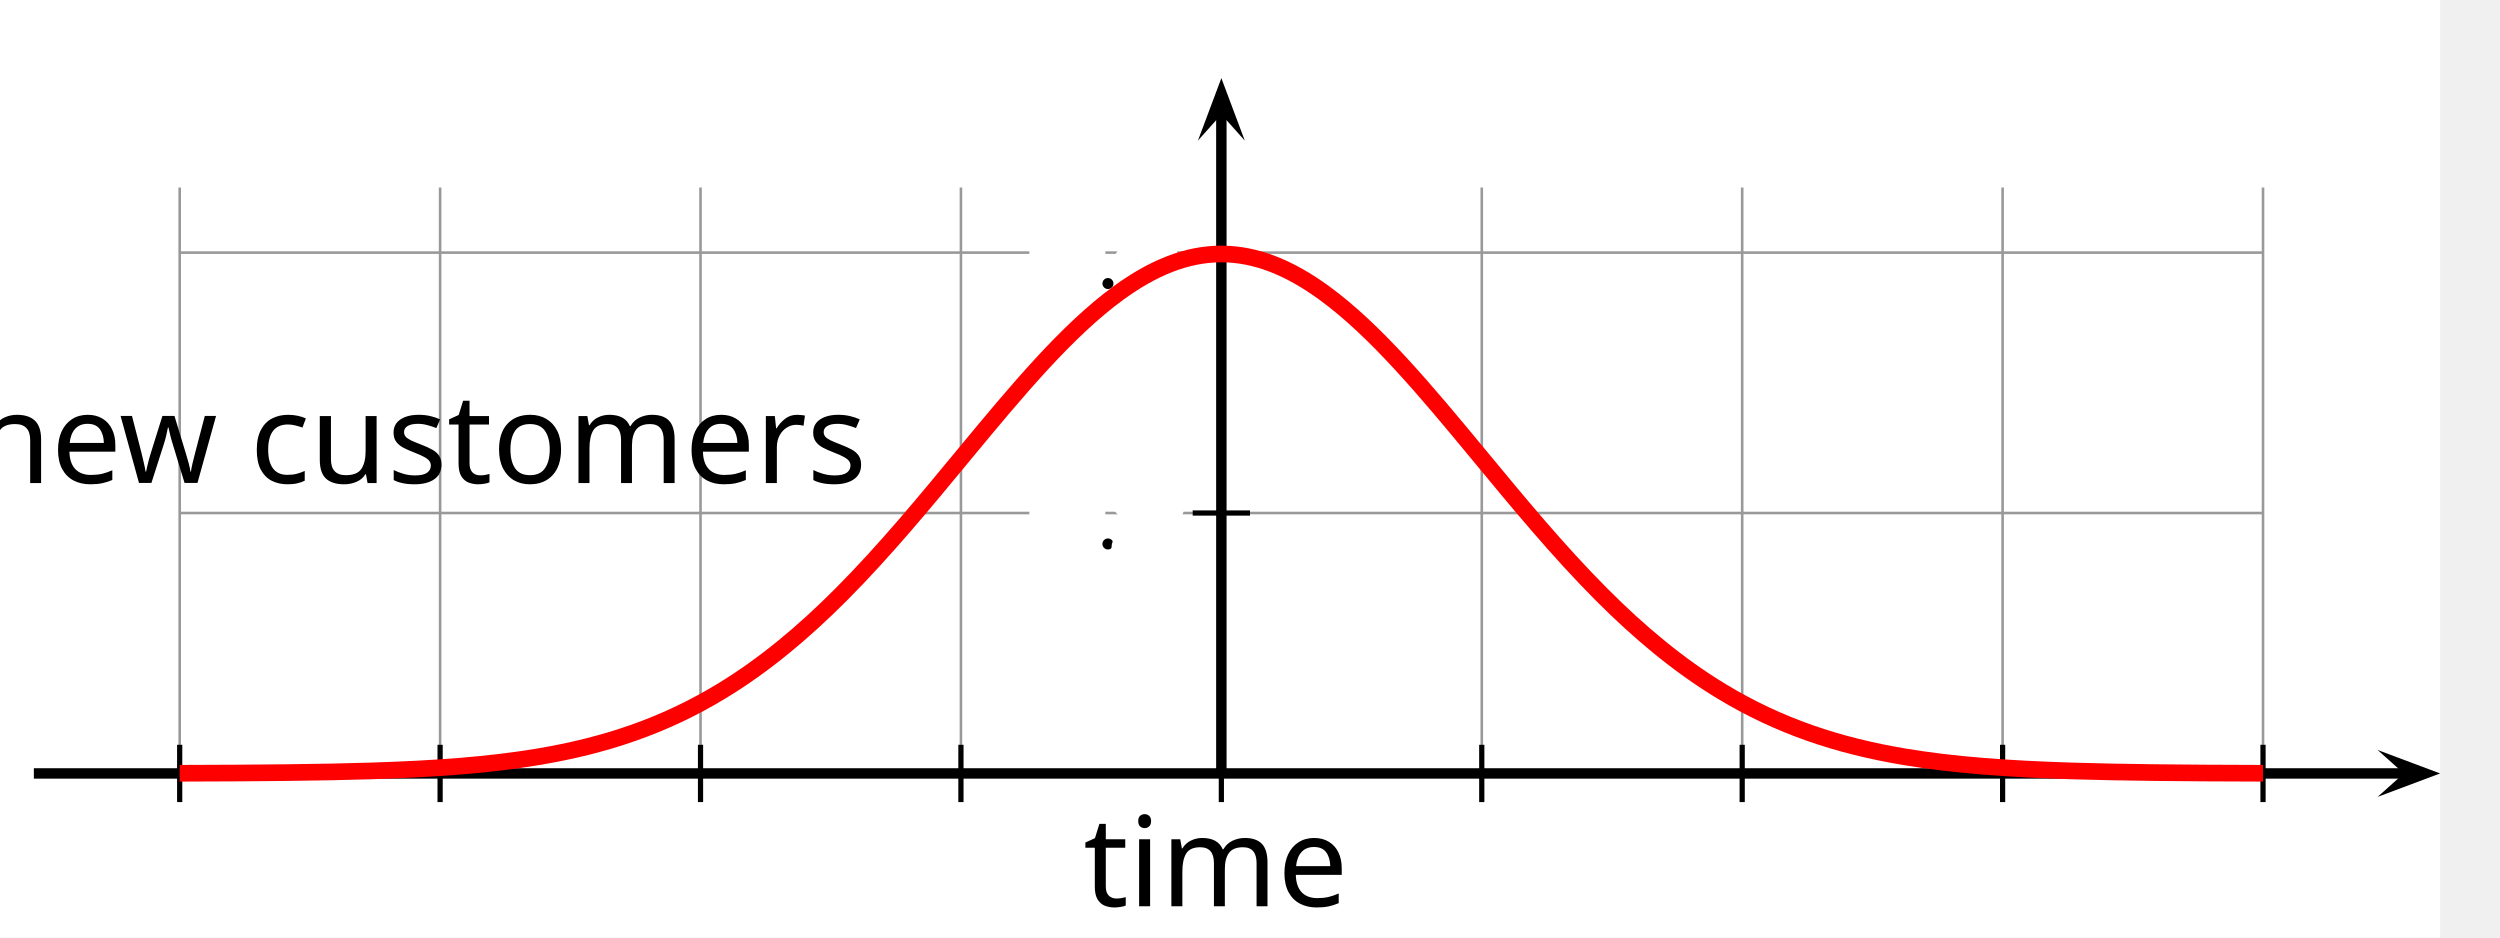
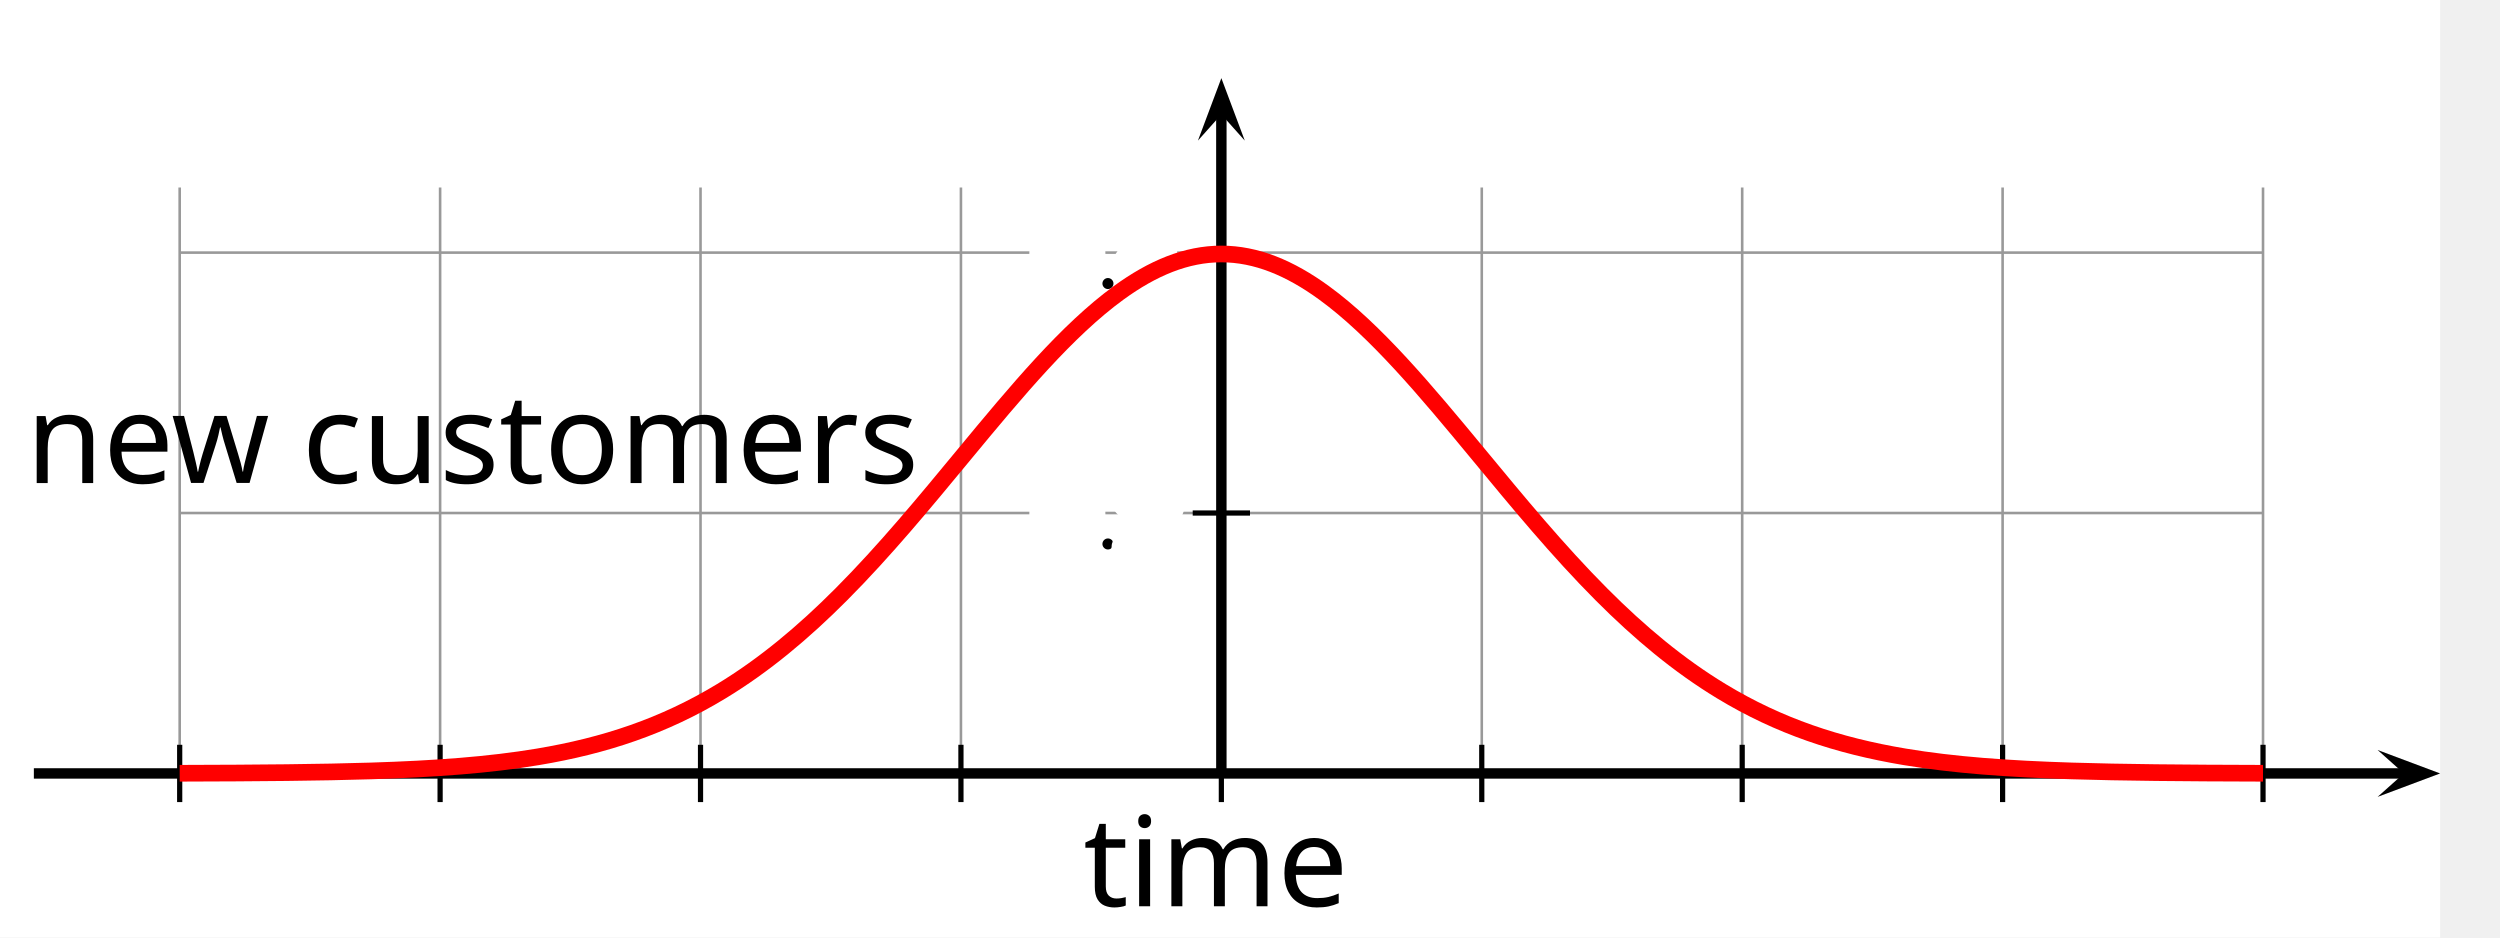
<svg xmlns="http://www.w3.org/2000/svg" version="1.1" x="0" y="0" width="480" height="180" viewBox="0, 0, 480, 180">
  <g id="Layer_1">
    <path d="M-11.5,0 L468.5,0 L468.5,180 L-11.5,180 z" fill="#FFFFFF" id="background" />
    <g>
      <g id="grid" opacity="0.4">
        <g id="gridx">
          <path d="M34.5,148.5 L34.5,36 M84.5,148.5 L84.5,36 M134.5,148.5 L134.5,36 M184.5,148.5 L184.5,36 M284.5,148.5 L284.5,36 M334.5,148.5 L334.5,36 M384.5,148.5 L384.5,36 M434.5,148.5 L434.5,36" fill="#000000" />
          <path d="M34.5,148.5 L34.5,36 M84.5,148.5 L84.5,36 M134.5,148.5 L134.5,36 M184.5,148.5 L184.5,36 M284.5,148.5 L284.5,36 M334.5,148.5 L334.5,36 M384.5,148.5 L384.5,36 M434.5,148.5 L434.5,36" fill-opacity="0" stroke="#000000" stroke-width="0.5" />
        </g>
        <g id="gridy">
          <path d="M34.5,98.5 L434.5,98.5 M34.5,48.5 L434.5,48.5" fill="#000000" />
          <path d="M34.5,98.5 L434.5,98.5 M34.5,48.5 L434.5,48.5" fill-opacity="0" stroke="#000000" stroke-width="0.5" />
        </g>
      </g>
      <g id="ticks">
        <g id="ticksx">
          <path d="M34.5,153.5 L34.5,143.5 M84.5,153.5 L84.5,143.5 M134.5,153.5 L134.5,143.5 M184.5,153.5 L184.5,143.5 M234.5,153.5 L234.5,143.5 M284.5,153.5 L284.5,143.5 M334.5,153.5 L334.5,143.5 M384.5,153.5 L384.5,143.5 M434.5,153.5 L434.5,143.5" fill="#000000" />
          <path d="M34.5,153.5 L34.5,143.5 M84.5,153.5 L84.5,143.5 M134.5,153.5 L134.5,143.5 M184.5,153.5 L184.5,143.5 M234.5,153.5 L234.5,143.5 M284.5,153.5 L284.5,143.5 M334.5,153.5 L334.5,143.5 M384.5,153.5 L384.5,143.5 M434.5,153.5 L434.5,143.5" fill-opacity="0" stroke="#000000" stroke-width="1" stroke-linecap="square" />
        </g>
        <g id="ticksy">
          <path d="M229.5,98.5 L239.5,98.5 M229.5,48.5 L239.5,48.5" fill="#000000" />
          <path d="M229.5,98.5 L239.5,98.5 M229.5,48.5 L239.5,48.5" fill-opacity="0" stroke="#000000" stroke-width="1" stroke-linecap="square" />
        </g>
      </g>
      <g>
        <g id="x-axis">
          <path d="M6.5,148.5 L462.5,148.5" fill="#000000" />
          <path d="M6.5,148.5 L462.5,148.5" fill-opacity="0" stroke="#000000" stroke-width="2" />
        </g>
        <path d="M461.54,148.5 L456.5,153 L468.5,148.5 L456.5,144 z" fill="#000000" />
      </g>
      <g>
        <g id="y-axis">
          <path d="M234.5,148.5 L234.5,21" fill="#000000" />
          <path d="M234.5,148.5 L234.5,21" fill-opacity="0" stroke="#000000" stroke-width="2" />
        </g>
        <path d="M234.5,21.96 L239,27 L234.5,15 L230,27 z" fill="#000000" />
      </g>
      <g id="ylabels_s">
        <g id="y02_s">
          <g id="zero">
            <path d="M200.724,105.5 M209.144,99.1 C209.144,97.5 209.044,95.9 208.344,94.42 C207.424,92.5 205.784,92.18 204.944,92.18 C203.744,92.18 202.284,92.7 201.464,94.56 C200.824,95.94 200.724,97.5 200.724,99.1 C200.724,100.6 200.804,102.4 201.624,103.92 C202.484,105.54 203.944,105.94 204.924,105.94 C206.004,105.94 207.524,105.52 208.404,103.62 C209.044,102.24 209.144,100.68 209.144,99.1 z M209.144,99.1 M204.924,105.5 C204.144,105.5 202.964,105 202.604,103.08 C202.384,101.88 202.384,100.04 202.384,98.86 C202.384,97.58 202.384,96.26 202.544,95.18 C202.924,92.8 204.424,92.62 204.924,92.62 C205.584,92.62 206.904,92.98 207.284,94.96 C207.484,96.08 207.484,97.6 207.484,98.86 C207.484,100.36 207.484,101.72 207.264,103 C206.964,104.9 205.824,105.5 204.924,105.5 z" fill="#000000" />
            <path d="M200.724,105.5 M209.144,99.1 C209.144,97.5 209.044,95.9 208.344,94.42 C207.424,92.5 205.784,92.18 204.944,92.18 C203.744,92.18 202.284,92.7 201.464,94.56 C200.824,95.94 200.724,97.5 200.724,99.1 C200.724,100.6 200.804,102.4 201.624,103.92 C202.484,105.54 203.944,105.94 204.924,105.94 C206.004,105.94 207.524,105.52 208.404,103.62 C209.044,102.24 209.144,100.68 209.144,99.1 z M209.144,99.1 M204.924,105.5 C204.144,105.5 202.964,105 202.604,103.08 C202.384,101.88 202.384,100.04 202.384,98.86 C202.384,97.58 202.384,96.26 202.544,95.18 C202.924,92.8 204.424,92.62 204.924,92.62 C205.584,92.62 206.904,92.98 207.284,94.96 C207.484,96.08 207.484,97.6 207.484,98.86 C207.484,100.36 207.484,101.72 207.264,103 C206.964,104.9 205.824,105.5 204.924,105.5 z" fill-opacity="0" stroke="#FFFFFF" stroke-width="6.2" stroke-linejoin="round" />
          </g>
          <g id="dot">
            <path d="M213.784,97.94 M213.784,104.44 C213.784,103.86 213.304,103.38 212.724,103.38 C212.144,103.38 211.664,103.86 211.664,104.44 C211.664,105.02 212.144,105.5 212.724,105.5 C213.304,105.5 213.784,105.02 213.784,104.44 z" fill="#000000" />
            <path d="M213.784,97.94 M213.784,104.44 C213.784,103.86 213.304,103.38 212.724,103.38 C212.144,103.38 211.664,103.86 211.664,104.44 C211.664,105.02 212.144,105.5 212.724,105.5 C213.304,105.5 213.784,105.02 213.784,104.44 z" fill-opacity="0" stroke="#FFFFFF" stroke-width="6.2" stroke-linejoin="round" />
          </g>
          <g id="two">
            <path d="M216.5,105.5 M224.48,102.02 L223.98,102.02 C223.88,102.62 223.74,103.5 223.54,103.8 C223.4,103.96 222.08,103.96 221.64,103.96 L218.04,103.96 L220.16,101.9 C223.28,99.14 224.48,98.06 224.48,96.06 C224.48,93.78 222.68,92.18 220.24,92.18 C217.98,92.18 216.5,94.02 216.5,95.8 C216.5,96.92 217.5,96.92 217.56,96.92 C217.9,96.92 218.6,96.68 218.6,95.86 C218.6,95.34 218.24,94.82 217.54,94.82 C217.38,94.82 217.34,94.82 217.28,94.84 C217.74,93.54 218.82,92.8 219.98,92.8 C221.8,92.8 222.66,94.42 222.66,96.06 C222.66,97.66 221.66,99.24 220.56,100.48 L216.72,104.76 C216.5,104.98 216.5,105.02 216.5,105.5 L223.92,105.5 z" fill="#000000" />
            <path d="M216.5,105.5 M224.48,102.02 L223.98,102.02 C223.88,102.62 223.74,103.5 223.54,103.8 C223.4,103.96 222.08,103.96 221.64,103.96 L218.04,103.96 L220.16,101.9 C223.28,99.14 224.48,98.06 224.48,96.06 C224.48,93.78 222.68,92.18 220.24,92.18 C217.98,92.18 216.5,94.02 216.5,95.8 C216.5,96.92 217.5,96.92 217.56,96.92 C217.9,96.92 218.6,96.68 218.6,95.86 C218.6,95.34 218.24,94.82 217.54,94.82 C217.38,94.82 217.34,94.82 217.28,94.84 C217.74,93.54 218.82,92.8 219.98,92.8 C221.8,92.8 222.66,94.42 222.66,96.06 C222.66,97.66 221.66,99.24 220.56,100.48 L216.72,104.76 C216.5,104.98 216.5,105.02 216.5,105.5 L223.92,105.5 z" fill-opacity="0" stroke="#FFFFFF" stroke-width="6.2" stroke-linejoin="round" />
          </g>
        </g>
        <g id="y04_s">
          <g id="zero">
            <path d="M200.724,55.5 M209.144,49.1 C209.144,47.5 209.044,45.9 208.344,44.42 C207.424,42.5 205.784,42.18 204.944,42.18 C203.744,42.18 202.284,42.7 201.464,44.56 C200.824,45.94 200.724,47.5 200.724,49.1 C200.724,50.6 200.804,52.4 201.624,53.92 C202.484,55.54 203.944,55.94 204.924,55.94 C206.004,55.94 207.524,55.52 208.404,53.62 C209.044,52.24 209.144,50.68 209.144,49.1 z M209.144,49.1 M204.924,55.5 C204.144,55.5 202.964,55 202.604,53.08 C202.384,51.88 202.384,50.04 202.384,48.86 C202.384,47.58 202.384,46.26 202.544,45.18 C202.924,42.8 204.424,42.62 204.924,42.62 C205.584,42.62 206.904,42.98 207.284,44.96 C207.484,46.08 207.484,47.6 207.484,48.86 C207.484,50.36 207.484,51.72 207.264,53 C206.964,54.9 205.824,55.5 204.924,55.5 z" fill="#000000" />
            <path d="M200.724,55.5 M209.144,49.1 C209.144,47.5 209.044,45.9 208.344,44.42 C207.424,42.5 205.784,42.18 204.944,42.18 C203.744,42.18 202.284,42.7 201.464,44.56 C200.824,45.94 200.724,47.5 200.724,49.1 C200.724,50.6 200.804,52.4 201.624,53.92 C202.484,55.54 203.944,55.94 204.924,55.94 C206.004,55.94 207.524,55.52 208.404,53.62 C209.044,52.24 209.144,50.68 209.144,49.1 z M209.144,49.1 M204.924,55.5 C204.144,55.5 202.964,55 202.604,53.08 C202.384,51.88 202.384,50.04 202.384,48.86 C202.384,47.58 202.384,46.26 202.544,45.18 C202.924,42.8 204.424,42.62 204.924,42.62 C205.584,42.62 206.904,42.98 207.284,44.96 C207.484,46.08 207.484,47.6 207.484,48.86 C207.484,50.36 207.484,51.72 207.264,53 C206.964,54.9 205.824,55.5 204.924,55.5 z" fill-opacity="0" stroke="#FFFFFF" stroke-width="6.2" stroke-linejoin="round" />
          </g>
          <g id="four">
            <path d="M216.06,55.5 M216.06,52.2 L221.38,52.2 L221.38,53.94 C221.38,54.66 221.34,54.88 219.86,54.88 L219.44,54.88 L219.44,55.5 C220.26,55.44 221.3,55.44 222.14,55.44 C222.98,55.44 224.04,55.44 224.86,55.5 L224.86,54.88 L224.44,54.88 C222.96,54.88 222.92,54.66 222.92,53.94 L222.92,52.2 L224.92,52.2 L224.92,51.58 L222.92,51.58 L222.92,42.48 C222.92,42.08 222.92,41.96 222.6,41.96 C222.42,41.96 222.36,41.96 222.2,42.2 L216.06,51.58 z M216.06,51.58 M221.5,51.58 L216.62,51.58 L221.5,44.12 z" fill="#000000" />
            <path d="M216.06,55.5 M216.06,52.2 L221.38,52.2 L221.38,53.94 C221.38,54.66 221.34,54.88 219.86,54.88 L219.44,54.88 L219.44,55.5 C220.26,55.44 221.3,55.44 222.14,55.44 C222.98,55.44 224.04,55.44 224.86,55.5 L224.86,54.88 L224.44,54.88 C222.96,54.88 222.92,54.66 222.92,53.94 L222.92,52.2 L224.92,52.2 L224.92,51.58 L222.92,51.58 L222.92,42.48 C222.92,42.08 222.92,41.96 222.6,41.96 C222.42,41.96 222.36,41.96 222.2,42.2 L216.06,51.58 z M216.06,51.58 M221.5,51.58 L216.62,51.58 L221.5,44.12 z" fill-opacity="0" stroke="#FFFFFF" stroke-width="6.2" stroke-linejoin="round" />
          </g>
        </g>
      </g>
      <g id="ylabels">
        <g id="y04">
          <path d="M213.784,47.94 M213.784,54.44 C213.784,53.86 213.304,53.38 212.724,53.38 C212.144,53.38 211.664,53.86 211.664,54.44 C211.664,55.02 212.144,55.5 212.724,55.5 C213.304,55.5 213.784,55.02 213.784,54.44 z" fill="#000000" id="dot" />
        </g>
      </g>
      <path d="M34.5,148.467 C50,148.425 61.525,148.323 71.188,148.019 C83.511,147.632 93.915,146.882 103.3,145.311 C116.094,143.169 127.419,139.43 138.503,132.709 C146.704,127.736 154.183,121.488 161.526,114.12 C169.898,105.718 177.603,96.351 185.089,87.294 C195.241,75.014 204.898,63.421 214.777,56.23 C221.344,51.449 227.803,48.764 234.5,48.764 C241.197,48.764 247.656,51.449 254.223,56.23 C264.102,63.421 273.759,75.014 283.911,87.294 C291.397,96.351 299.102,105.718 307.474,114.12 C314.817,121.488 322.296,127.736 330.497,132.709 C341.581,139.43 352.906,143.169 365.7,145.311 C375.085,146.882 385.489,147.632 397.812,148.019 C407.475,148.323 419,148.425 434.5,148.467" fill-opacity="0" stroke="#FF0000" stroke-width="3.2" id="ndist-curve" />
    </g>
    <text transform="matrix(1, 0, 0, 1, 233.08, 165.5)">
      <tspan x="-25.08" y="8.5" font-family="HelveticaNeue-Bold" font-size="24" fill="#000000">time</tspan>
    </text>
    <text transform="matrix(1, 0, 0, 1, 82.984, 84.25)">
-       <tspan x="-87.984" y="8.5" font-family="HelveticaNeue-Bold" font-size="24" fill="#000000">new customers</tspan>
+       <tspan x="-77.984" y="8.5" font-family="HelveticaNeue-Bold" font-size="24" fill="#000000">new customers</tspan>
    </text>
  </g>
</svg>
